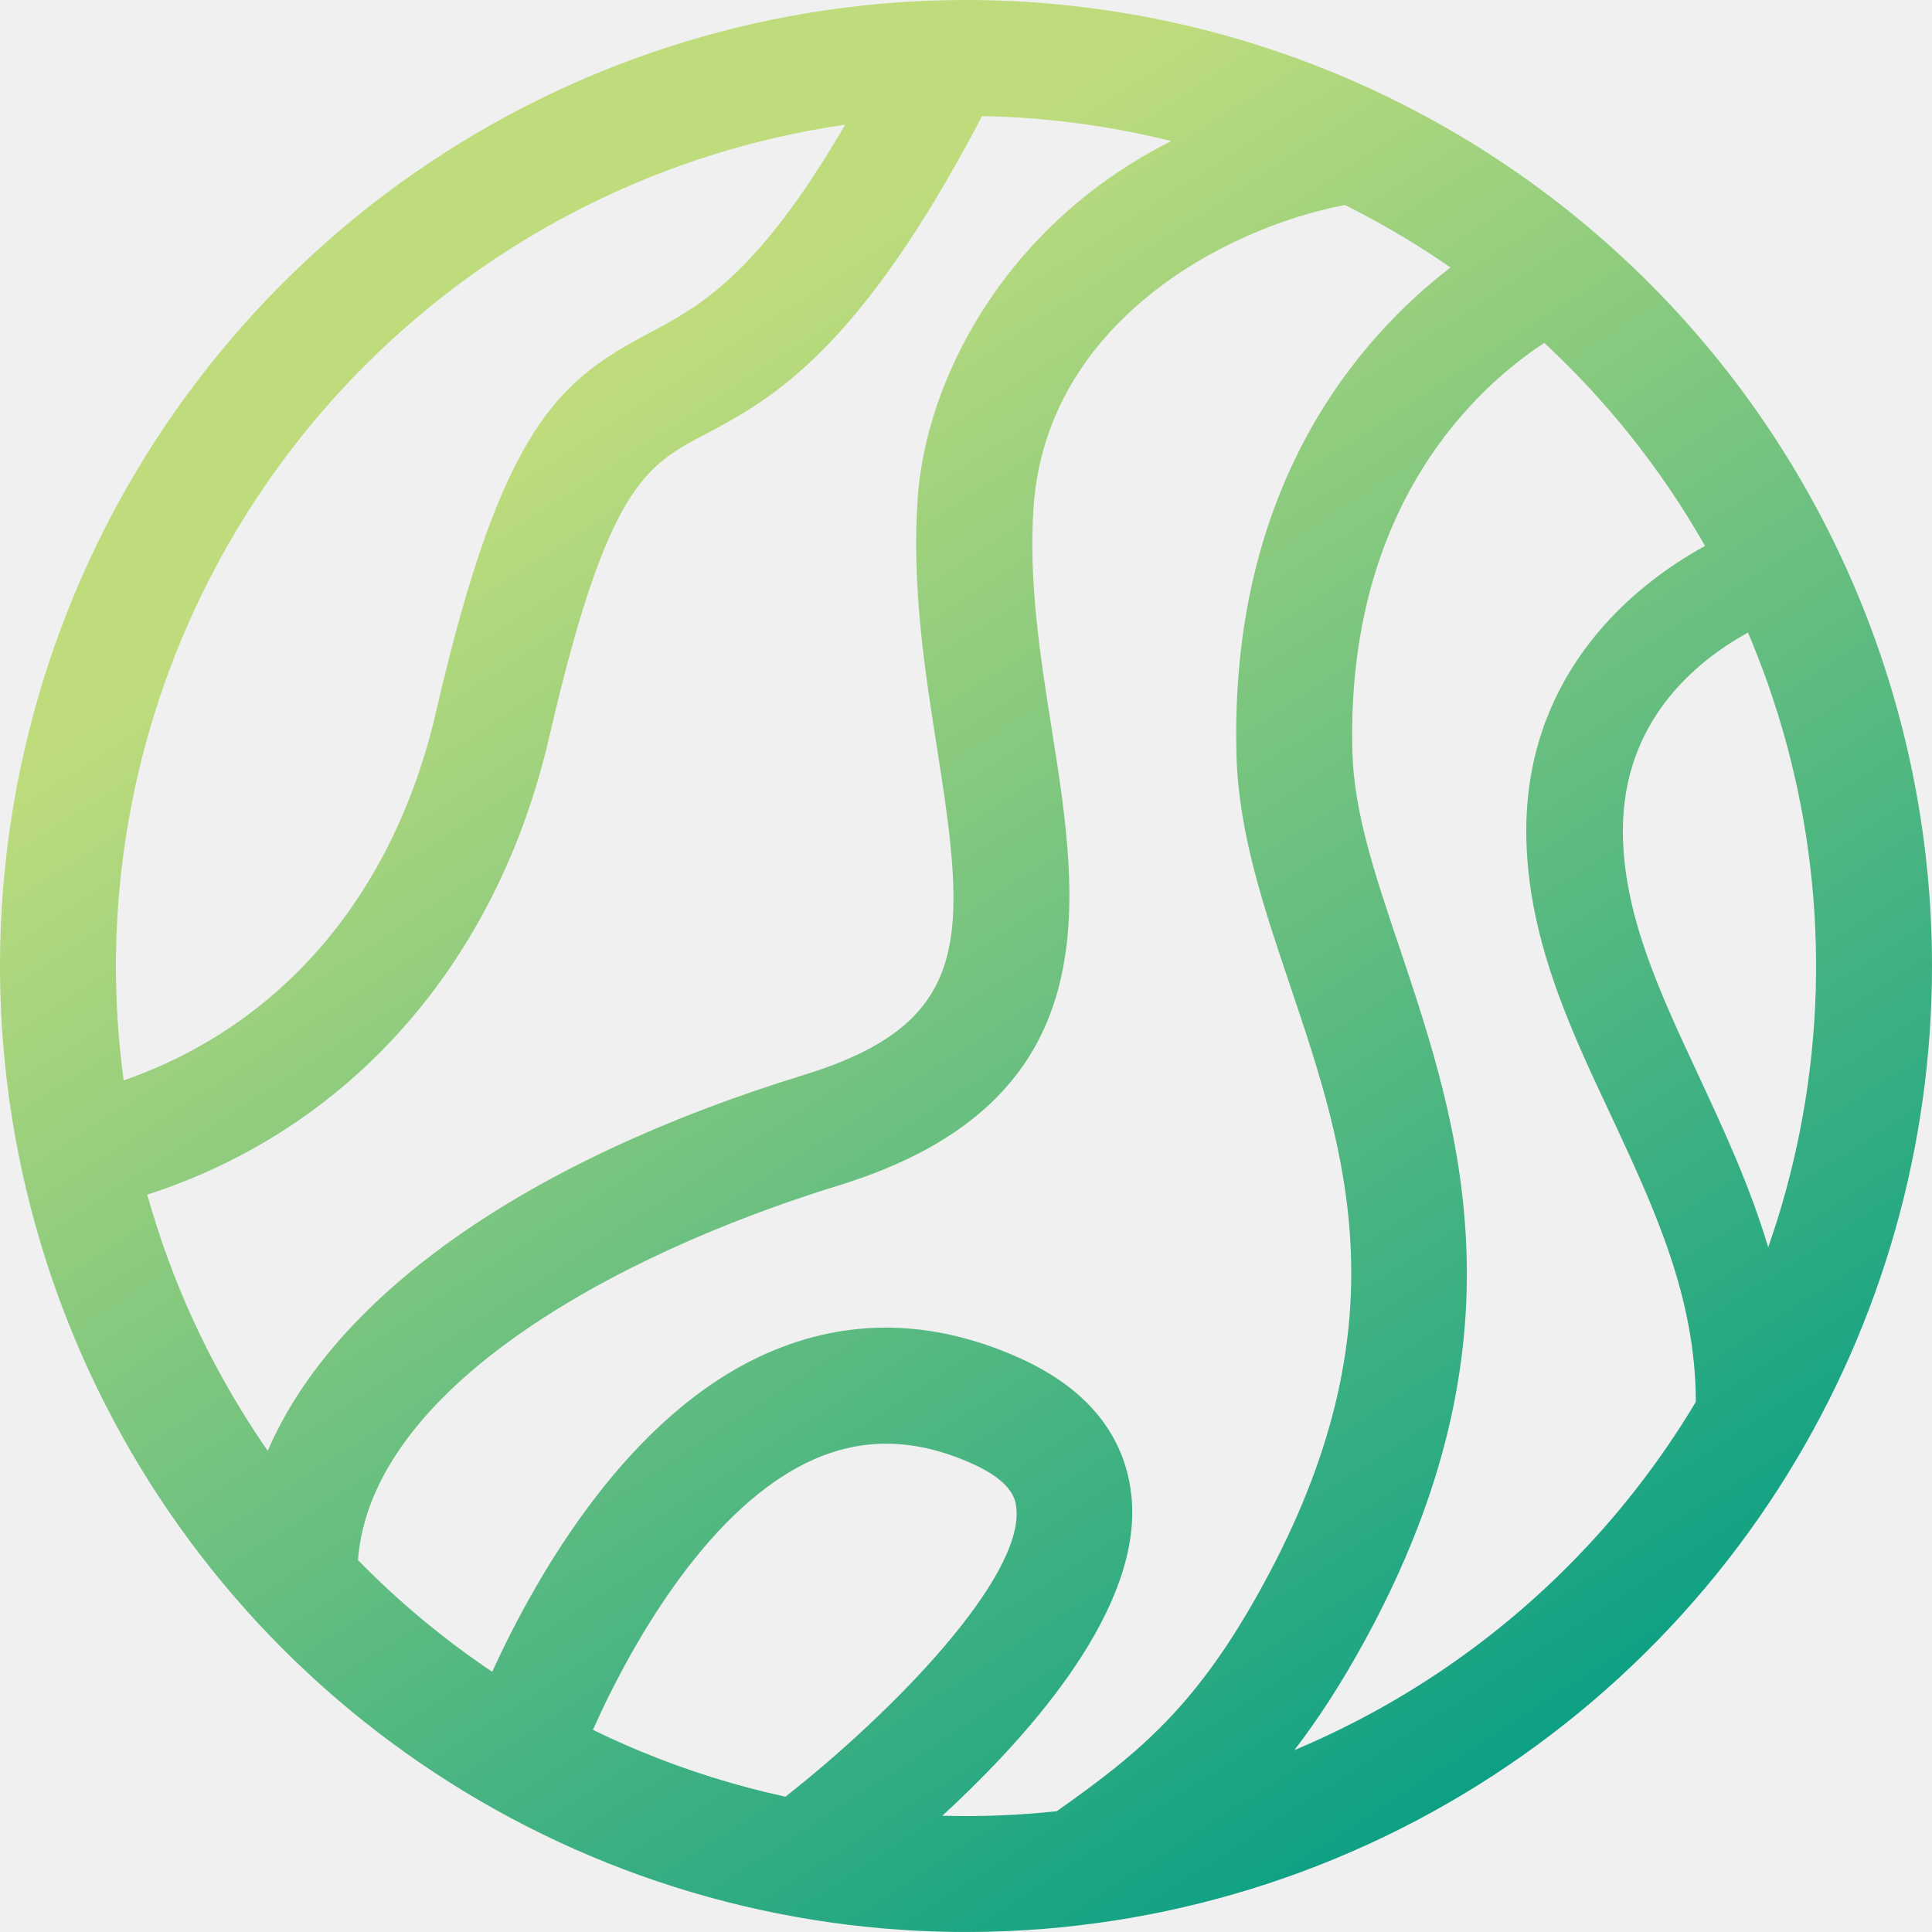
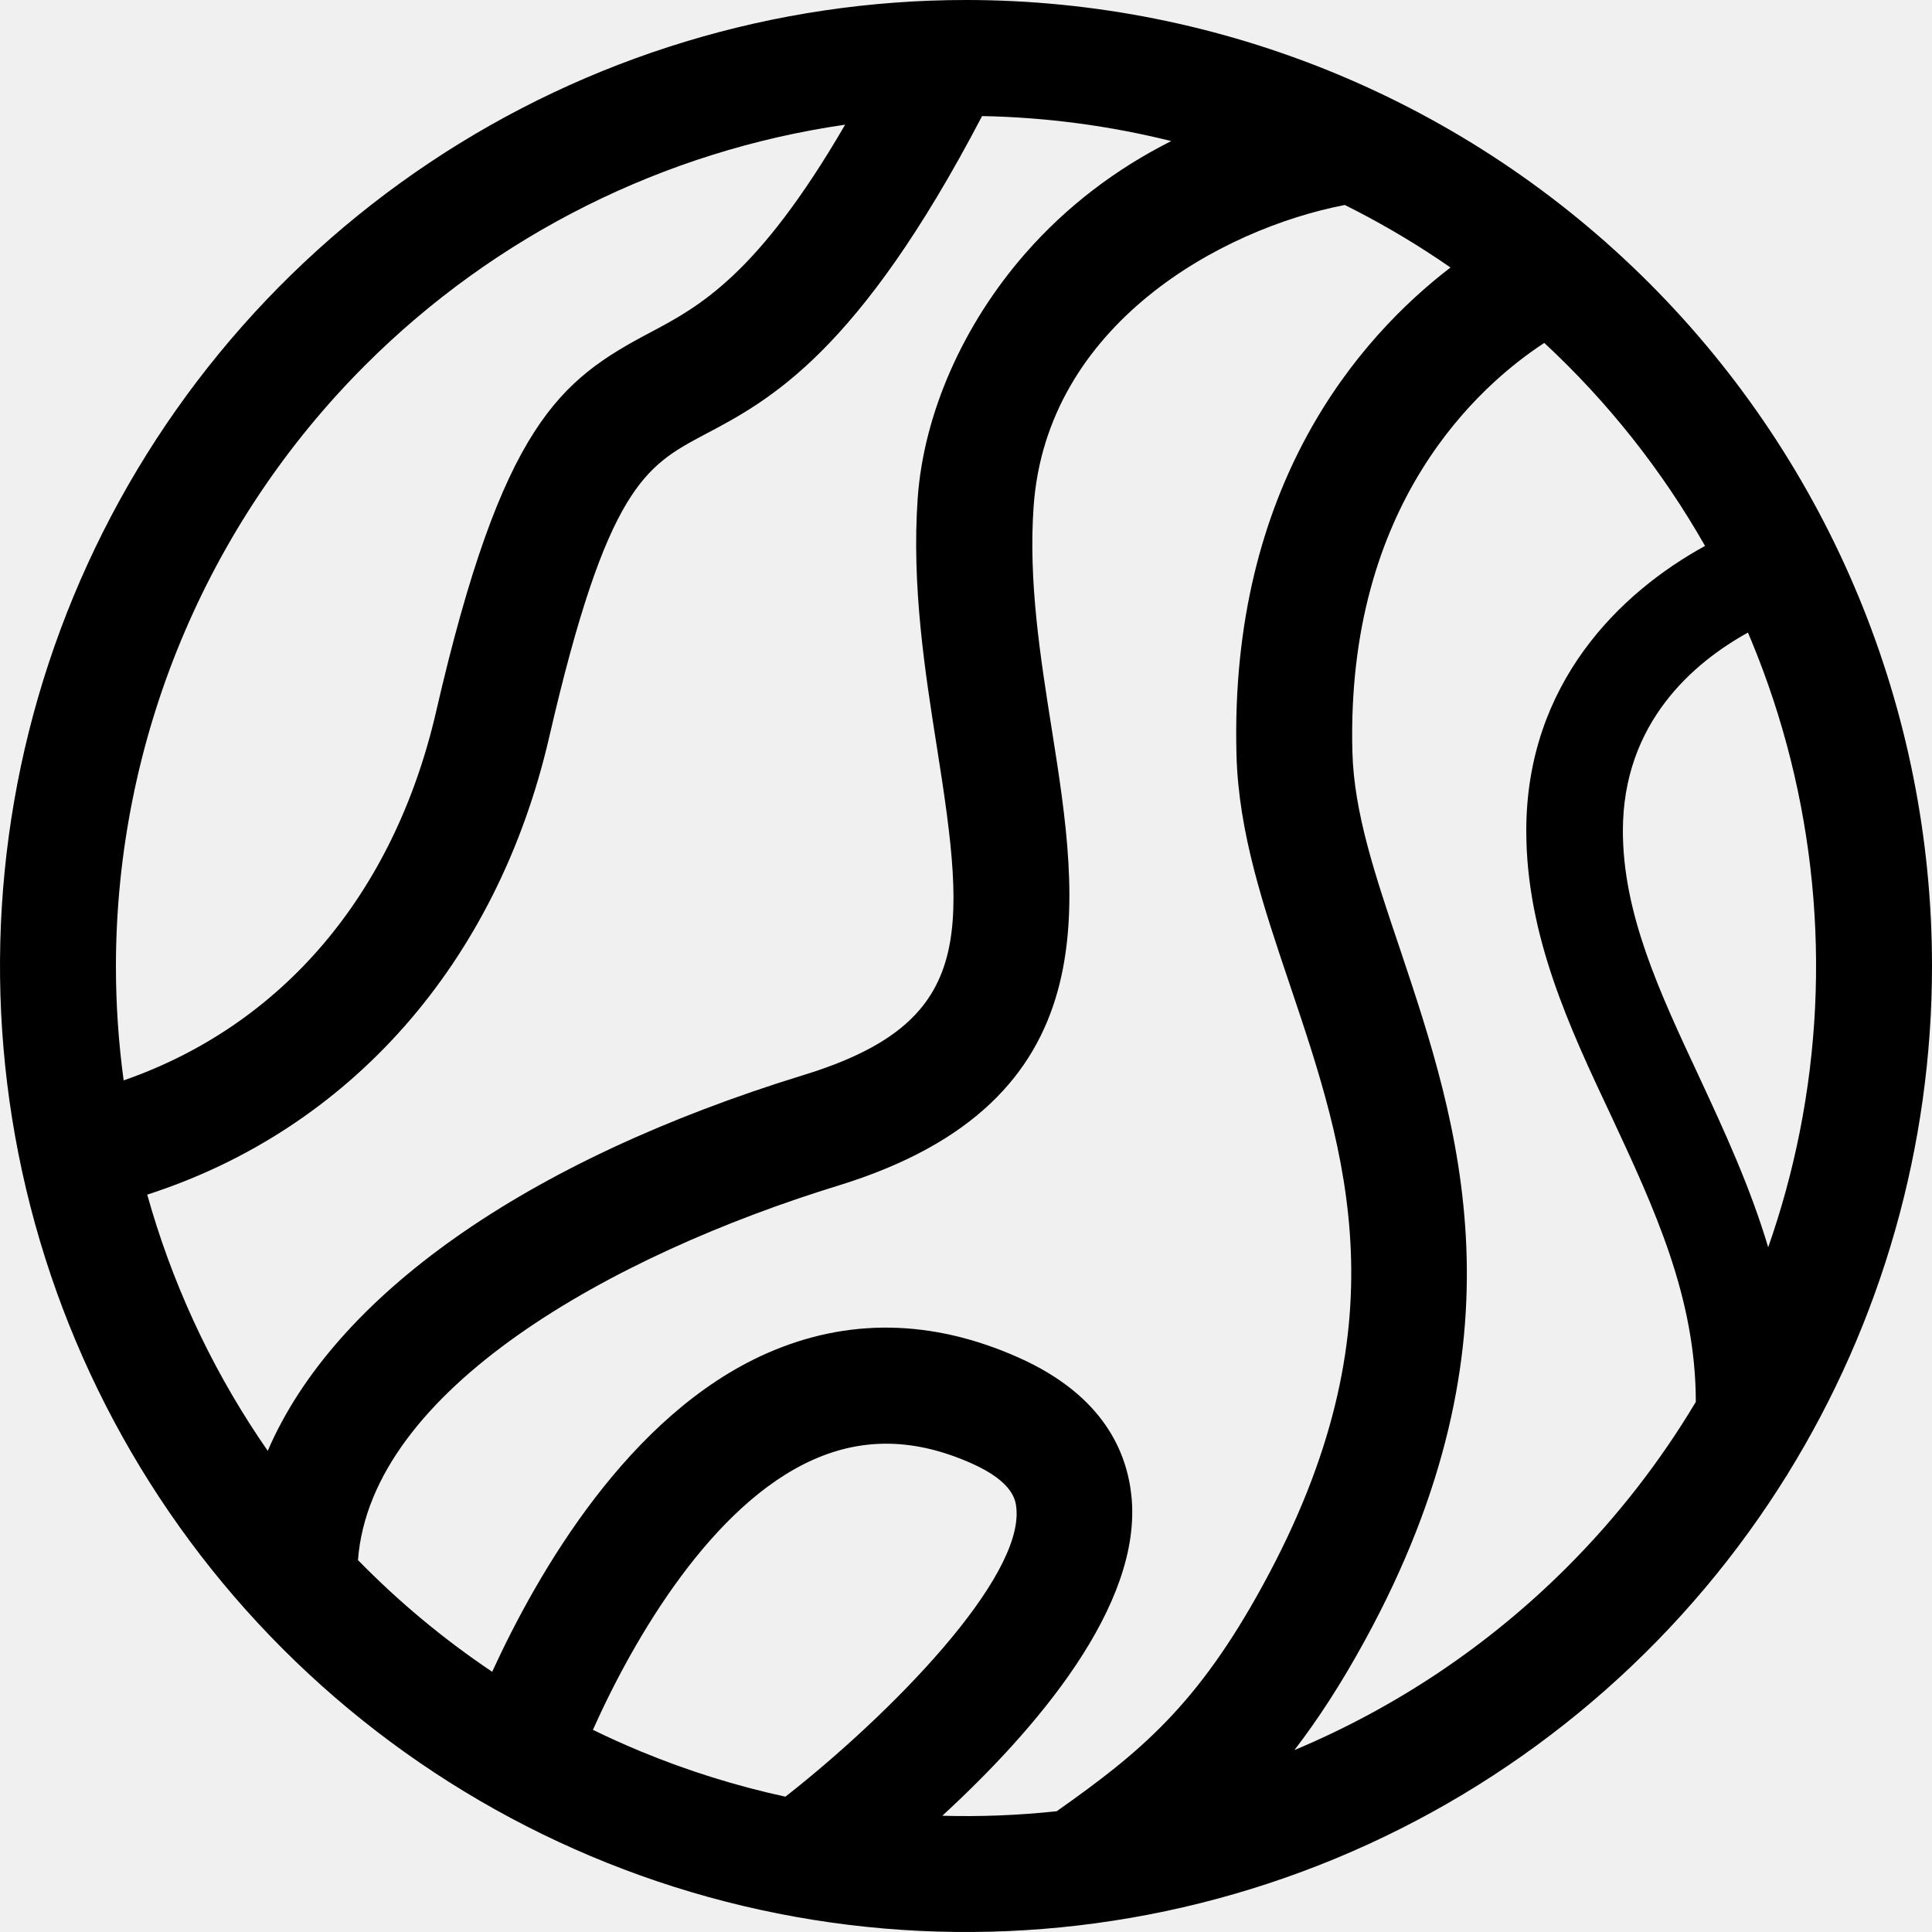
<svg xmlns="http://www.w3.org/2000/svg" width="200" height="200" viewBox="0 0 200 200" fill="none">
  <g clip-path="url(#clip0_1108_213)">
    <path fill-rule="evenodd" clip-rule="evenodd" d="M185.01 152.663C194.797 136.865 200 118.629 200 100C200 73.478 189.464 48.043 170.711 29.289C151.957 10.536 126.522 0 100 0C80.222 0 60.888 5.865 44.443 16.853C27.998 27.841 15.181 43.459 7.612 61.732C0.043 80.004 -1.937 100.111 1.922 119.509C5.78 138.907 15.304 156.725 29.289 170.711C43.275 184.696 61.093 194.22 80.491 198.079C99.889 201.937 119.996 199.957 138.268 192.388C156.541 184.819 172.159 172.002 183.147 155.557C183.771 154.622 184.379 153.678 184.971 152.726L185 152.73C185.003 152.707 185.006 152.685 185.01 152.663ZM101.665 12.016C88.845 36.54 79.702 41.426 72.91 45C66.84 48.23 62.84 50.36 56.85 76.32C51.442 99.755 36.16 116.929 15.242 123.667C17.733 132.587 21.63 141.106 26.831 148.89C27.122 149.326 27.417 149.76 27.716 150.19C34.605 134.198 54.292 120.176 83.24 111.27C100.73 105.88 100.1 97 97 77.43C95.76 69.58 94.36 60.67 95 51.57C95.62 42.83 99.7 33.57 106.19 26.18C110.378 21.406 115.454 17.518 121.244 14.603C114.864 13.016 108.298 12.141 101.665 12.016ZM50.95 173.062C45.935 169.696 41.279 165.821 37.057 161.5C38.405 143.815 63.368 129.937 86.78 122.73C114.97 114.06 111.74 93.56 108.89 75.56C107.69 67.99 106.45 60.16 107 52.43C108.332 33.62 126.393 23.689 139.215 21.221C142.543 22.877 145.776 24.75 148.89 26.831C149.314 27.114 149.736 27.401 150.154 27.691C140.822 34.852 127.266 50.143 128 78.12C128.209 86.194 130.796 93.859 133.534 101.972L133.54 101.99L133.541 101.993C139.38 119.332 145.419 137.261 130.74 164.08C123.963 176.498 118.061 181.389 109.389 187.498C105.448 187.921 101.491 188.076 97.547 187.966C107.136 179.143 118.334 166.219 117.12 154.81C116.65 150.46 114.36 144.5 105.41 140.52C96.46 136.54 87.68 136.41 79.3 140.13C65.091 146.45 55.698 162.715 50.95 173.062ZM140 77.84C139.318 52.111 153.137 39.899 159.863 35.498C166.446 41.608 172.061 48.696 176.505 56.515C167.724 61.321 158 70.744 158 86C158 96.79 162.45 106.33 166.8 115.54C171.278 125.146 175.542 134.296 175.55 145.124C171.85 151.319 167.382 157.068 162.225 162.225C154.096 170.354 144.496 176.771 133.995 181.169C136.418 178.021 138.815 174.344 141.26 169.88C158.413 138.563 150.959 116.277 144.969 98.367L144.91 98.19C142.36 90.64 140.16 84.12 140 77.84ZM183.043 129.119C181.155 122.796 178.462 116.998 175.917 111.519L175.82 111.31C171.8 102.71 168 94.58 168 86C168 74.811 175.322 68.596 180.948 65.483C181.067 65.763 181.185 66.043 181.301 66.324C187.962 82.404 189.705 100.098 186.309 117.168C185.499 121.24 184.406 125.232 183.043 129.119ZM61.378 179.072C63 179.864 64.649 180.608 66.324 181.301C71.191 183.318 76.207 184.883 81.308 185.992C92.294 177.372 105.991 163.364 105.21 156.08L105.209 156.074C105.129 155.34 104.918 153.415 100.56 151.48C94.77 148.91 89.42 148.78 84.2 151.1C73.686 155.763 65.623 169.568 61.378 179.072ZM12.8 111.842C29.18 106.149 40.78 92.602 45.15 73.65C52 43.88 58 39.35 67.27 34.44C72.362 31.75 78.433 28.498 87.488 12.907C68.785 15.612 51.323 24.285 37.804 37.804C21.306 54.301 12.027 76.669 12 100C12 103.976 12.269 107.932 12.8 111.842Z" fill="url(#paint0_linear_1108_213)" />
  </g>
  <defs>
    <linearGradient id="paint0_linear_1108_213" x1="216.18" y1="158.09" x2="117.01" y2="5.35" gradientUnits="userSpaceOnUse">
-       <stop stop-color="#019C85" />
-       <stop offset="1" stop-color="#BEDC7C" />
+       <stop stop-color="#000000" />
+       <stop offset="1" stop-color="#000000" />
    </linearGradient>
    <clipPath id="clip0_1108_213">
      <rect width="200" height="200" fill="white" />
    </clipPath>
  </defs>
</svg>
